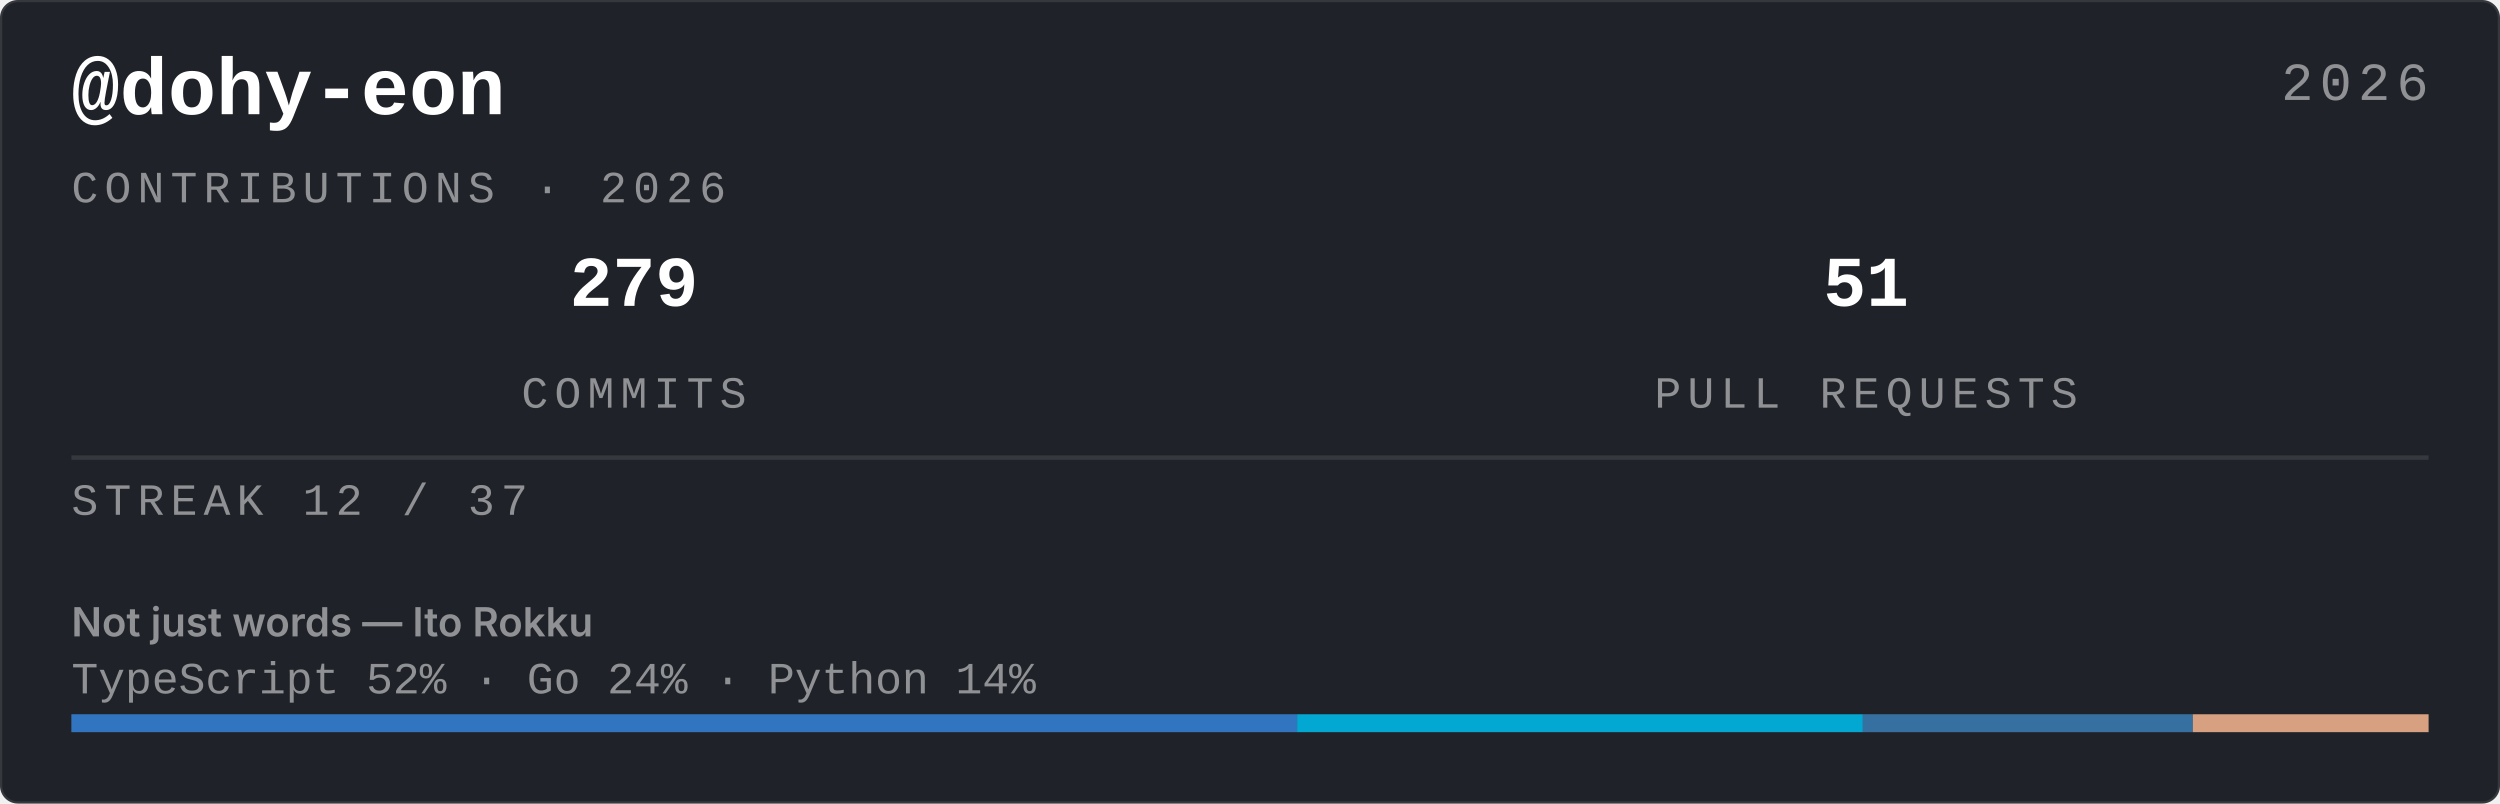
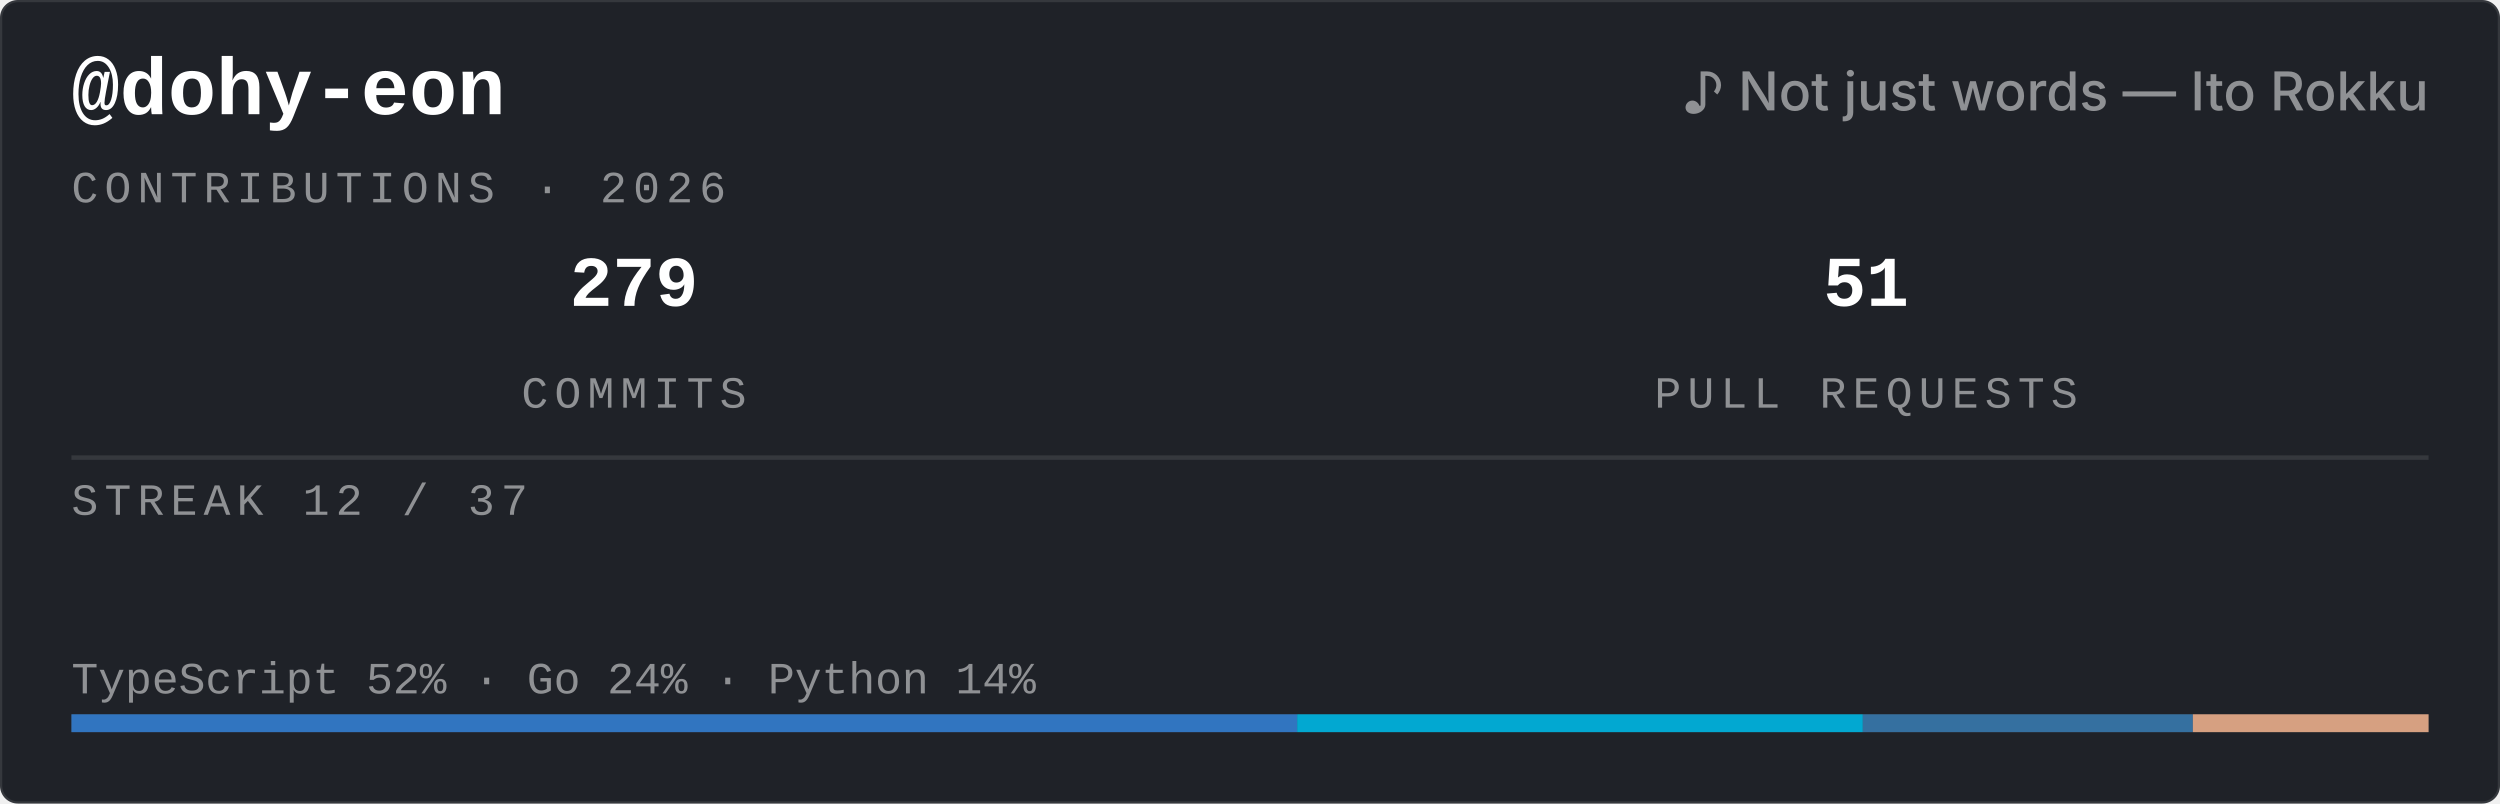
<svg xmlns="http://www.w3.org/2000/svg" width="560" height="180" viewBox="0 0 560 180" role="img" aria-label="GitHub stats">
  <style>
    
    .mono { font-family: GeistMono, ui-monospace, SFMono-Regular, Roboto Mono, Menlo, Monaco, "Liberation Mono", "DejaVu Sans Mono", "Courier New", monospace; }
    .sans { font-family: Inter, "SF Pro Display", "Avenir Next", "Helvetica Neue", "Pretendard Variable", Pretendard, "Noto Sans KR", "Apple SD Gothic Neo", "Segoe UI", Roboto, "Noto Sans", Arial, sans-serif; }
    .cap { letter-spacing: 1.4px; text-transform: uppercase; }
  
    .bodyText { font-family: Inter, "SF Pro Display", "Avenir Next", "Helvetica Neue", "Pretendard Variable", Pretendard, "Noto Sans KR", "Apple SD Gothic Neo", "Segoe UI", Roboto, "Noto Sans", Arial, sans-serif; }
  </style>
  <g>
    <rect x="0" y="0" width="560" height="180" rx="4" ry="4" fill="#1f2228" stroke="rgba(255, 255, 255, 0.10)" stroke-width="1" />
  </g>
  <g>
    <text x="16" y="16" class="mono" fill="#ffffff" font-size="18" font-weight="700" dominant-baseline="hanging">@dohy-eon</text>
-     <text x="544" y="16" class="mono cap" fill="rgba(255, 255, 255, 0.50)" font-size="12" font-weight="500" text-anchor="end" dominant-baseline="hanging">2026</text>
+     <text x="544" y="16" class="bodyText" fill="rgba(255, 255, 255, 0.50)" font-size="12" font-weight="500" text-anchor="end" dominant-baseline="hanging">♪ Not just words — Ito Rokku</text>
    <text x="16" y="40" class="mono cap" fill="rgba(255, 255, 255, 0.50)" font-size="10" font-weight="500" dominant-baseline="hanging">CONTRIBUTIONS · 2026</text>
    <text x="142" y="60" class="mono" fill="#ffffff" font-size="16" font-weight="700" text-anchor="middle" dominant-baseline="hanging">279</text>
    <text x="142" y="86" class="mono cap" fill="rgba(255, 255, 255, 0.50)" font-size="10" font-weight="500" text-anchor="middle" dominant-baseline="hanging">COMMITS</text>
    <text x="418" y="60" class="mono" fill="#ffffff" font-size="16" font-weight="700" text-anchor="middle" dominant-baseline="hanging">51</text>
    <text x="418" y="86" class="mono cap" fill="rgba(255, 255, 255, 0.50)" font-size="10" font-weight="500" text-anchor="middle" dominant-baseline="hanging">PULL REQUESTS</text>
    <rect x="16" y="102" width="528" height="1" rx="0" ry="0" fill="rgba(255, 255, 255, 0.10)" />
    <text x="16" y="110" class="mono cap" fill="rgba(255, 255, 255, 0.50)" font-size="10" font-weight="500" dominant-baseline="hanging">STREAK 12 / 37</text>
-     <text x="16" y="136" class="bodyText" fill="rgba(255, 255, 255, 0.50)" font-size="9" font-weight="600" dominant-baseline="hanging">Not just words — Ito Rokku</text>
    <text x="16" y="150" class="mono" fill="rgba(255, 255, 255, 0.50)" font-size="10" font-weight="500" dominant-baseline="hanging">TypeScript 52% · Go 24% · Python 14%</text>
    <rect x="16" y="160" width="528" height="4" rx="0" ry="0" fill="rgba(255, 255, 255, 0.10)" />
    <rect x="16" y="160" width="274.56" height="4" fill="#3178c6" opacity="0.95" />
    <rect x="290.56" y="160" width="126.72" height="4" fill="#00ADD8" opacity="0.95" />
    <rect x="417.28" y="160" width="73.92" height="4" fill="#3572A5" opacity="0.95" />
    <rect x="491.2" y="160" width="52.8" height="4" fill="#dea584" opacity="0.95" />
  </g>
</svg>
